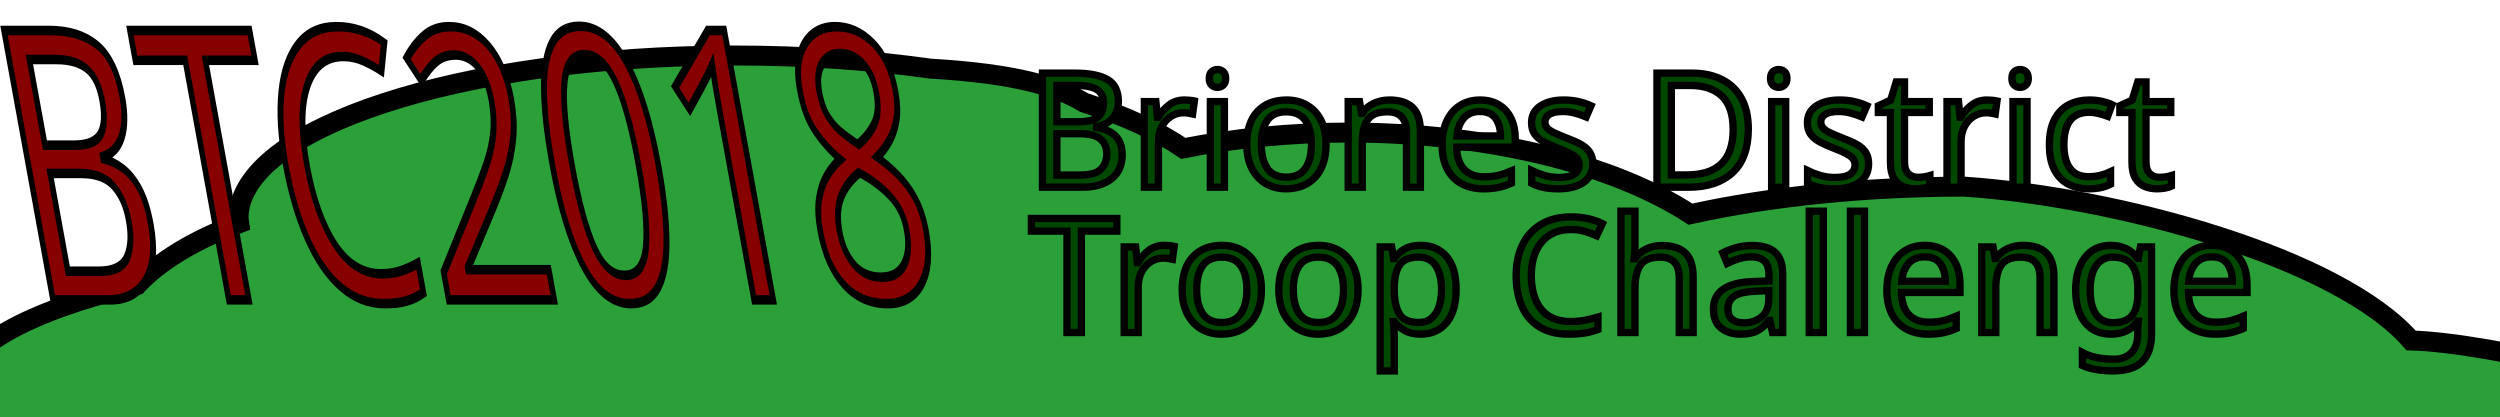
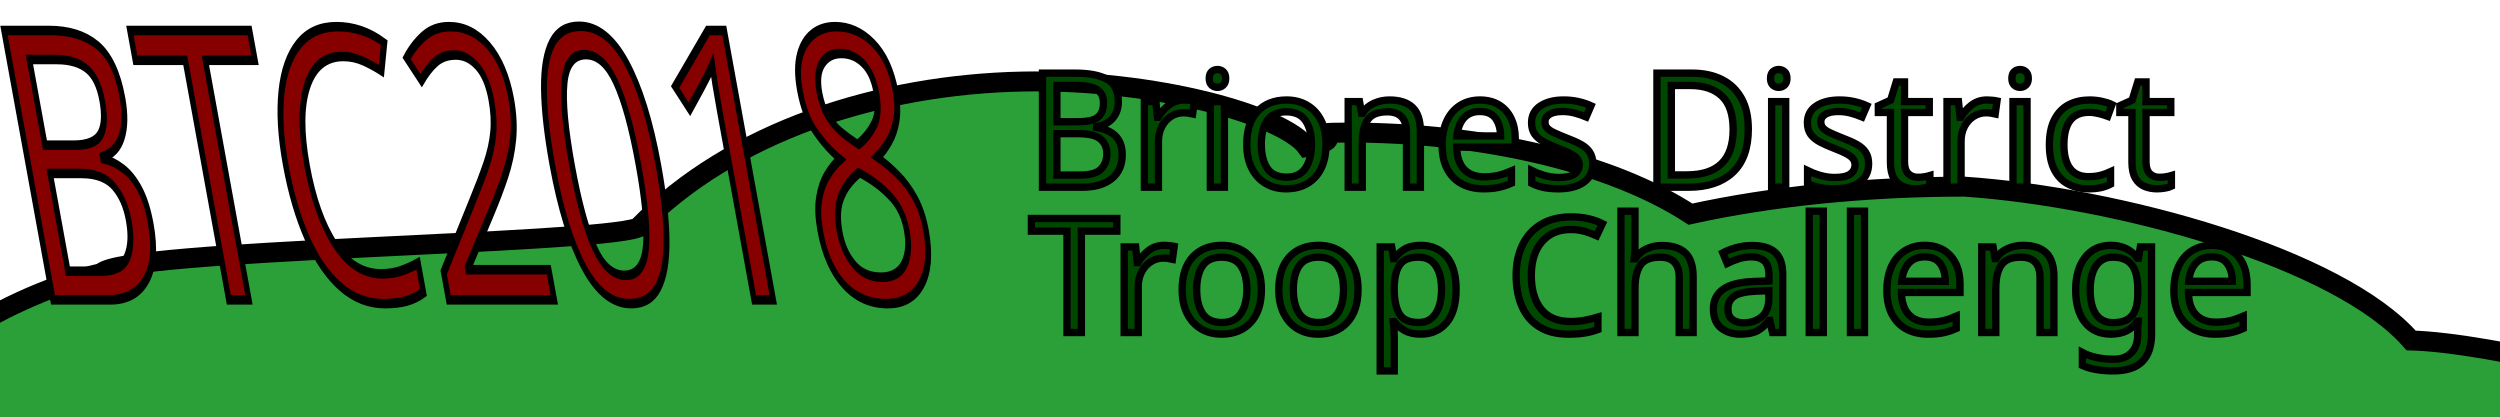
<svg xmlns="http://www.w3.org/2000/svg" width="1200" height="200" viewBox="0 0 1200 200" id="svg2" version="1.1">
  <defs id="defs4" />
  <g id="layer1" transform="translate(0,-852.3622)">
-     <path style="fill:#2ba039;fill-opacity:1;stroke:#000000;stroke-width:9.576;stroke-linecap:round;stroke-miterlimit:4;stroke-dasharray:none;stroke-opacity:1;paint-order:fill markers stroke" d="M 352.857 26.641 A 238.36 78.003 0 0 0 114.498 104.643 A 238.36 78.003 0 0 0 114.77 107.15 A 175.564 77.35 0 0 0 65.812 136.789 C 12.456 149.556 -19.227 167.273 -19.363 186.242 C -19.361 224.444 106.598 255.412 261.975 255.412 C 345.846 255.391 425.306 246.169 478.686 230.264 C 492.445 229.527 505.96 228.539 519.117 227.305 C 555.129 240.99 600.386 248.488 647.121 248.514 C 696.614 248.477 744.343 240.063 781.182 224.877 C 812.31 234.5 850.723 241.166 892.367 244.176 C 925.167 264.051 986.327 276.335 1052.607 276.354 C 1154.553 276.353 1292.755 245.815 1292.754 210.635 C 1293.923 185.484 1193.14 164.387 1157.33 163.428 C 1122.748 123.713 1016.792 94.629 942.916 89.586 C 896.096 89.599 850.339 94.2 811.428 102.803 C 773.763 78.256 712.491 63.644 647.121 63.621 C 619.832 63.667 592.915 66.269 567.973 71.227 A 238.36 78.003 0 0 0 520.262 49.205 C 507.937 41.692 488.196 35.367 446.607 32.943 A 238.36 78.003 0 0 0 352.857 26.641 z " transform="translate(0,852.3622)" id="path4485" />
+     <path style="fill:#2ba039;fill-opacity:1;stroke:#000000;stroke-width:9.576;stroke-linecap:round;stroke-miterlimit:4;stroke-dasharray:none;stroke-opacity:1;paint-order:fill markers stroke" d="m 306.198,109.293 c -21.473,8.009 -246.835,10.316 -257.528,21.782 -53.356,12.767 -105.039,51.198 -105.176,70.167 0.002,38.202 163.104,54.17 318.481,54.17 83.872,-0.021 163.331,-9.243 216.711,-25.148 13.76,-0.737 27.275,-1.725 40.432,-2.959 36.012,13.685 81.269,21.183 128.004,21.209 49.493,-0.036 97.222,-8.451 134.061,-23.637 31.128,9.623 69.541,16.29 111.186,19.299 32.799,19.875 93.96,32.159 160.24,32.178 101.945,-10e-5 240.148,-30.539 240.147,-65.719 1.169,-25.151 -99.614,-46.248 -135.424,-47.207 -34.582,-39.715 -140.538,-68.799 -214.414,-73.842 -46.82,0.013 -92.577,4.614 -131.488,13.217 -37.665,-24.547 -98.937,-39.158 -164.307,-39.182 -27.29,0.046 5.079,1.934 -19.863,6.891 C 616.155,55.298 554.262,37.843 490.726,39.144 422.616,40.538 351.554,62.74 306.198,109.293 Z" transform="translate(0,852.3622)" id="path4485" />
    <text xml:space="preserve" style="font-style:normal;font-variant:normal;font-weight:normal;font-stretch:normal;font-size:76.668px;line-height:91%;font-family:'Arial Black';-inkscape-font-specification:'Arial Black, ';text-align:center;letter-spacing:0px;word-spacing:0px;text-anchor:middle;fill:#004800;fill-opacity:1;stroke:#000000;stroke-width:3.52;stroke-linecap:butt;stroke-linejoin:miter;stroke-miterlimit:4;stroke-dasharray:none;stroke-opacity:1" x="838.23" y="942.223" id="text4136">
      <tspan id="tspan4138" x="838.23" y="942.223" style="font-style:normal;font-variant:normal;font-weight:normal;font-stretch:normal;line-height:91%;font-family:'Arial Black';-inkscape-font-specification:'Arial Black, ';text-align:center;text-anchor:middle;fill:#004800;fill-opacity:1;stroke:#000000;stroke-width:3.52;stroke-miterlimit:4;stroke-dasharray:none;stroke-opacity:1">Briones District</tspan>
      <tspan x="838.23" y="1011.991" style="font-style:normal;font-variant:normal;font-weight:normal;font-stretch:normal;line-height:91%;font-family:'Arial Black';-inkscape-font-specification:'Arial Black, ';text-align:center;text-anchor:middle;fill:#004800;fill-opacity:1;stroke:#000000;stroke-width:3.52;stroke-miterlimit:4;stroke-dasharray:none;stroke-opacity:1" id="tspan4146">Troop Challenge</tspan>
    </text>
    <text xml:space="preserve" style="font-style:normal;font-variant:normal;font-weight:normal;font-stretch:normal;font-size:139.455px;line-height:125%;font-family:'Airstrike Bold';-inkscape-font-specification:'Airstrike Bold, ';letter-spacing:0px;word-spacing:0px;fill:#860000;fill-opacity:1;stroke:#000000;stroke-width:3.52;stroke-linecap:butt;stroke-linejoin:miter;stroke-opacity:1;stroke-miterlimit:4;stroke-dasharray:none" x="-215.873" y="767.124" id="text4148" transform="matrix(0.7699739,0,0.2362424,1.298745,0,0)">
      <tspan id="tspan4150" x="-215.873" y="767.124" style="font-style:normal;font-variant:normal;font-weight:normal;font-stretch:normal;font-family:Airstrike;-inkscape-font-specification:Airstrike;fill:#860000;fill-opacity:1;stroke:#000000;stroke-opacity:1;stroke-width:3.52;stroke-miterlimit:4;stroke-dasharray:none">BTC2018 </tspan>
    </text>
  </g>
</svg>
